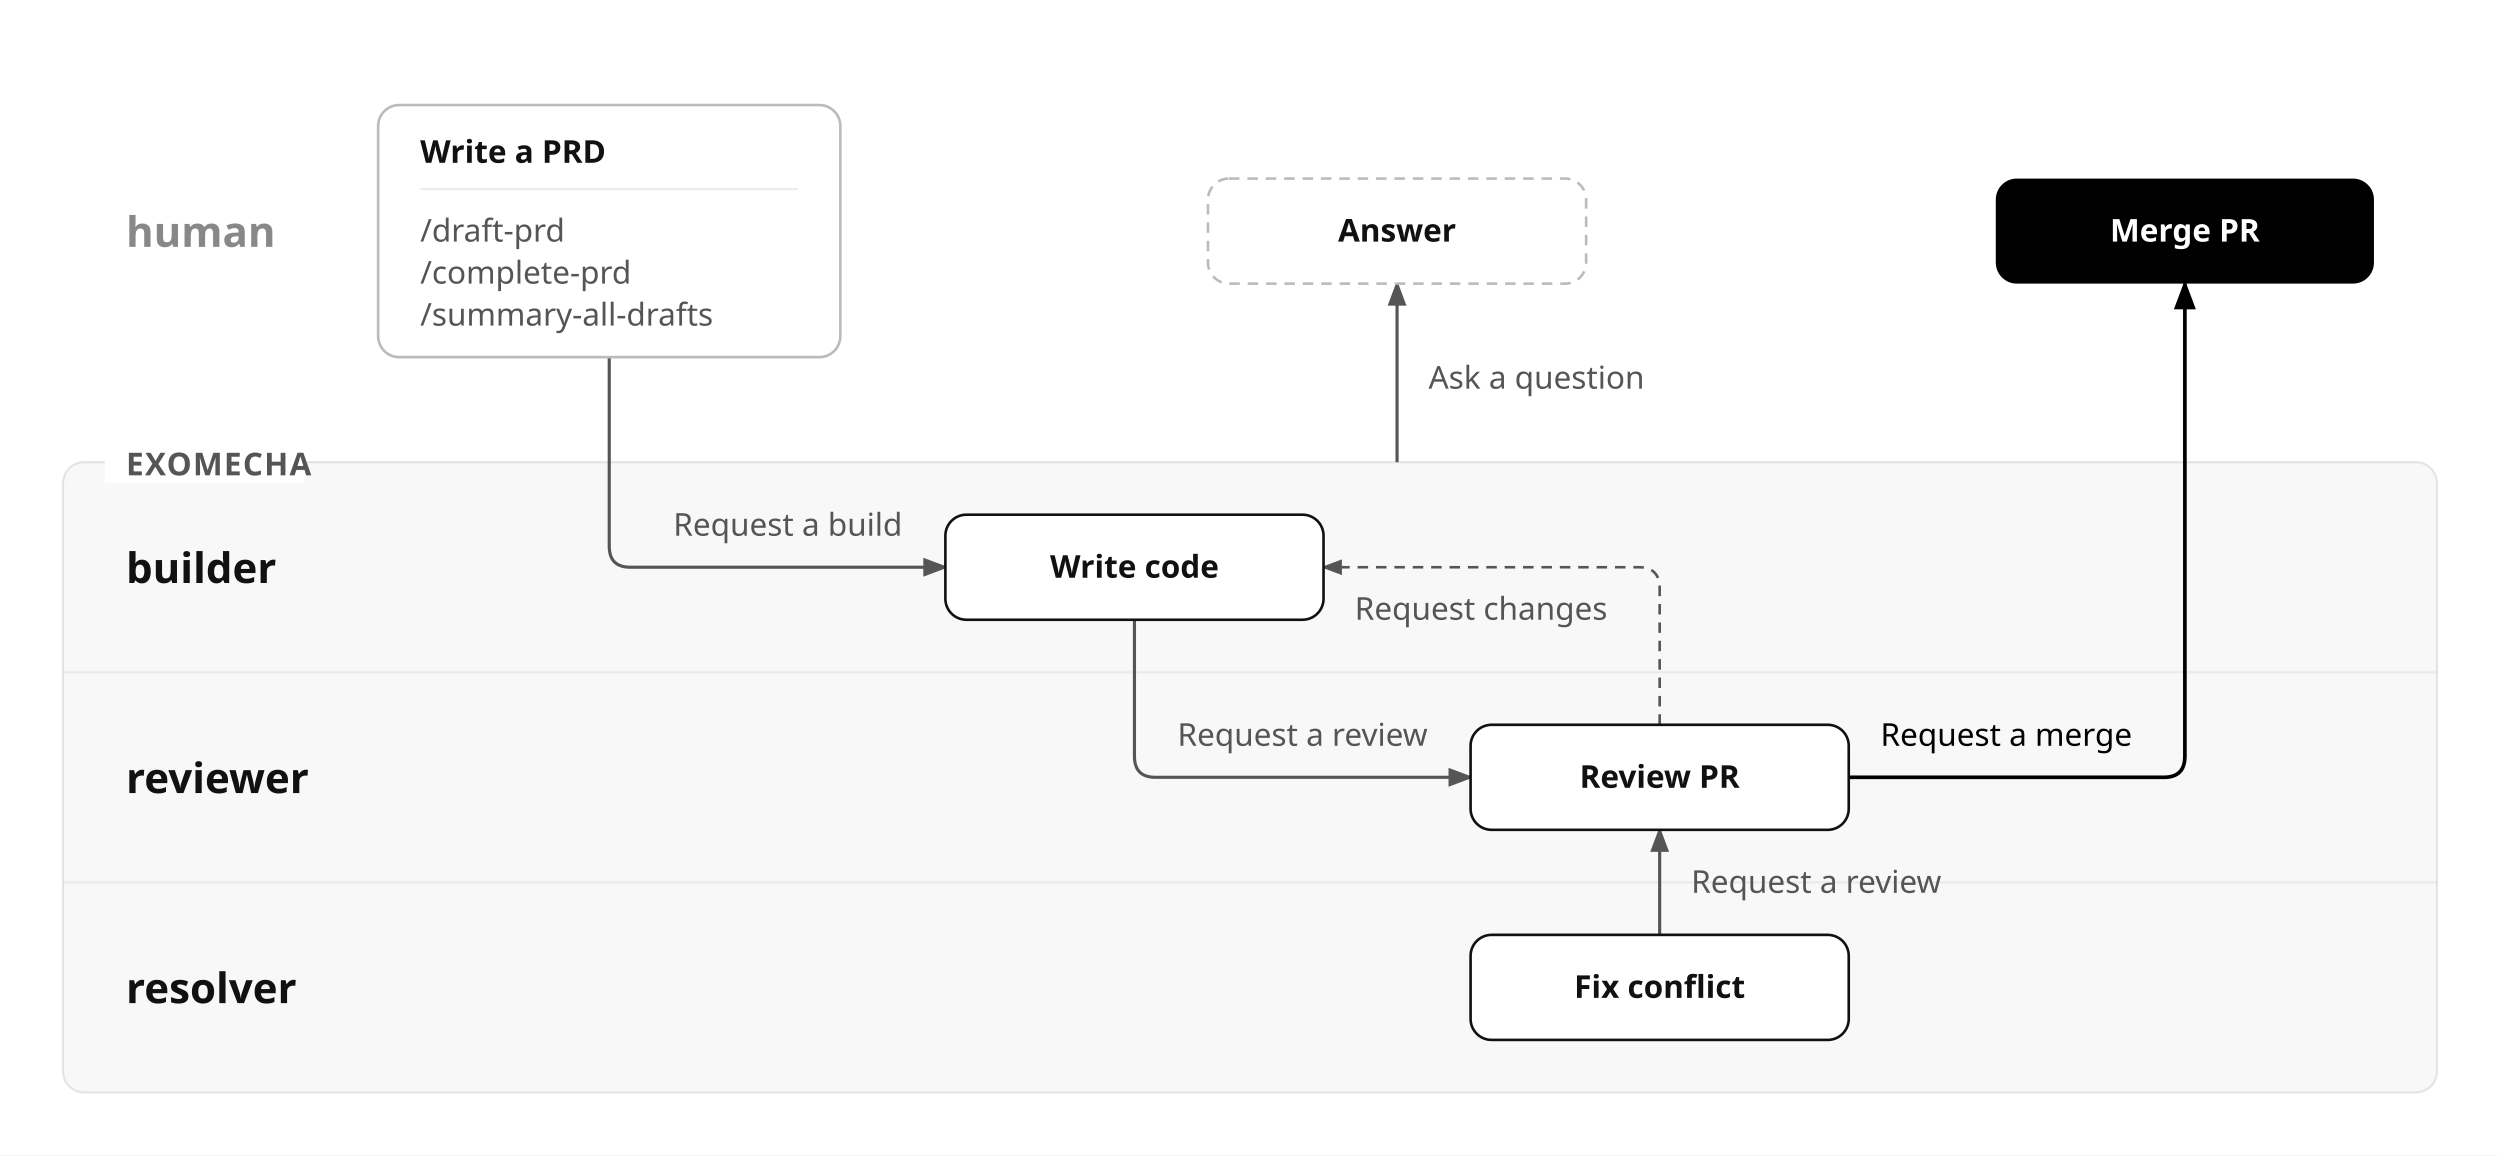
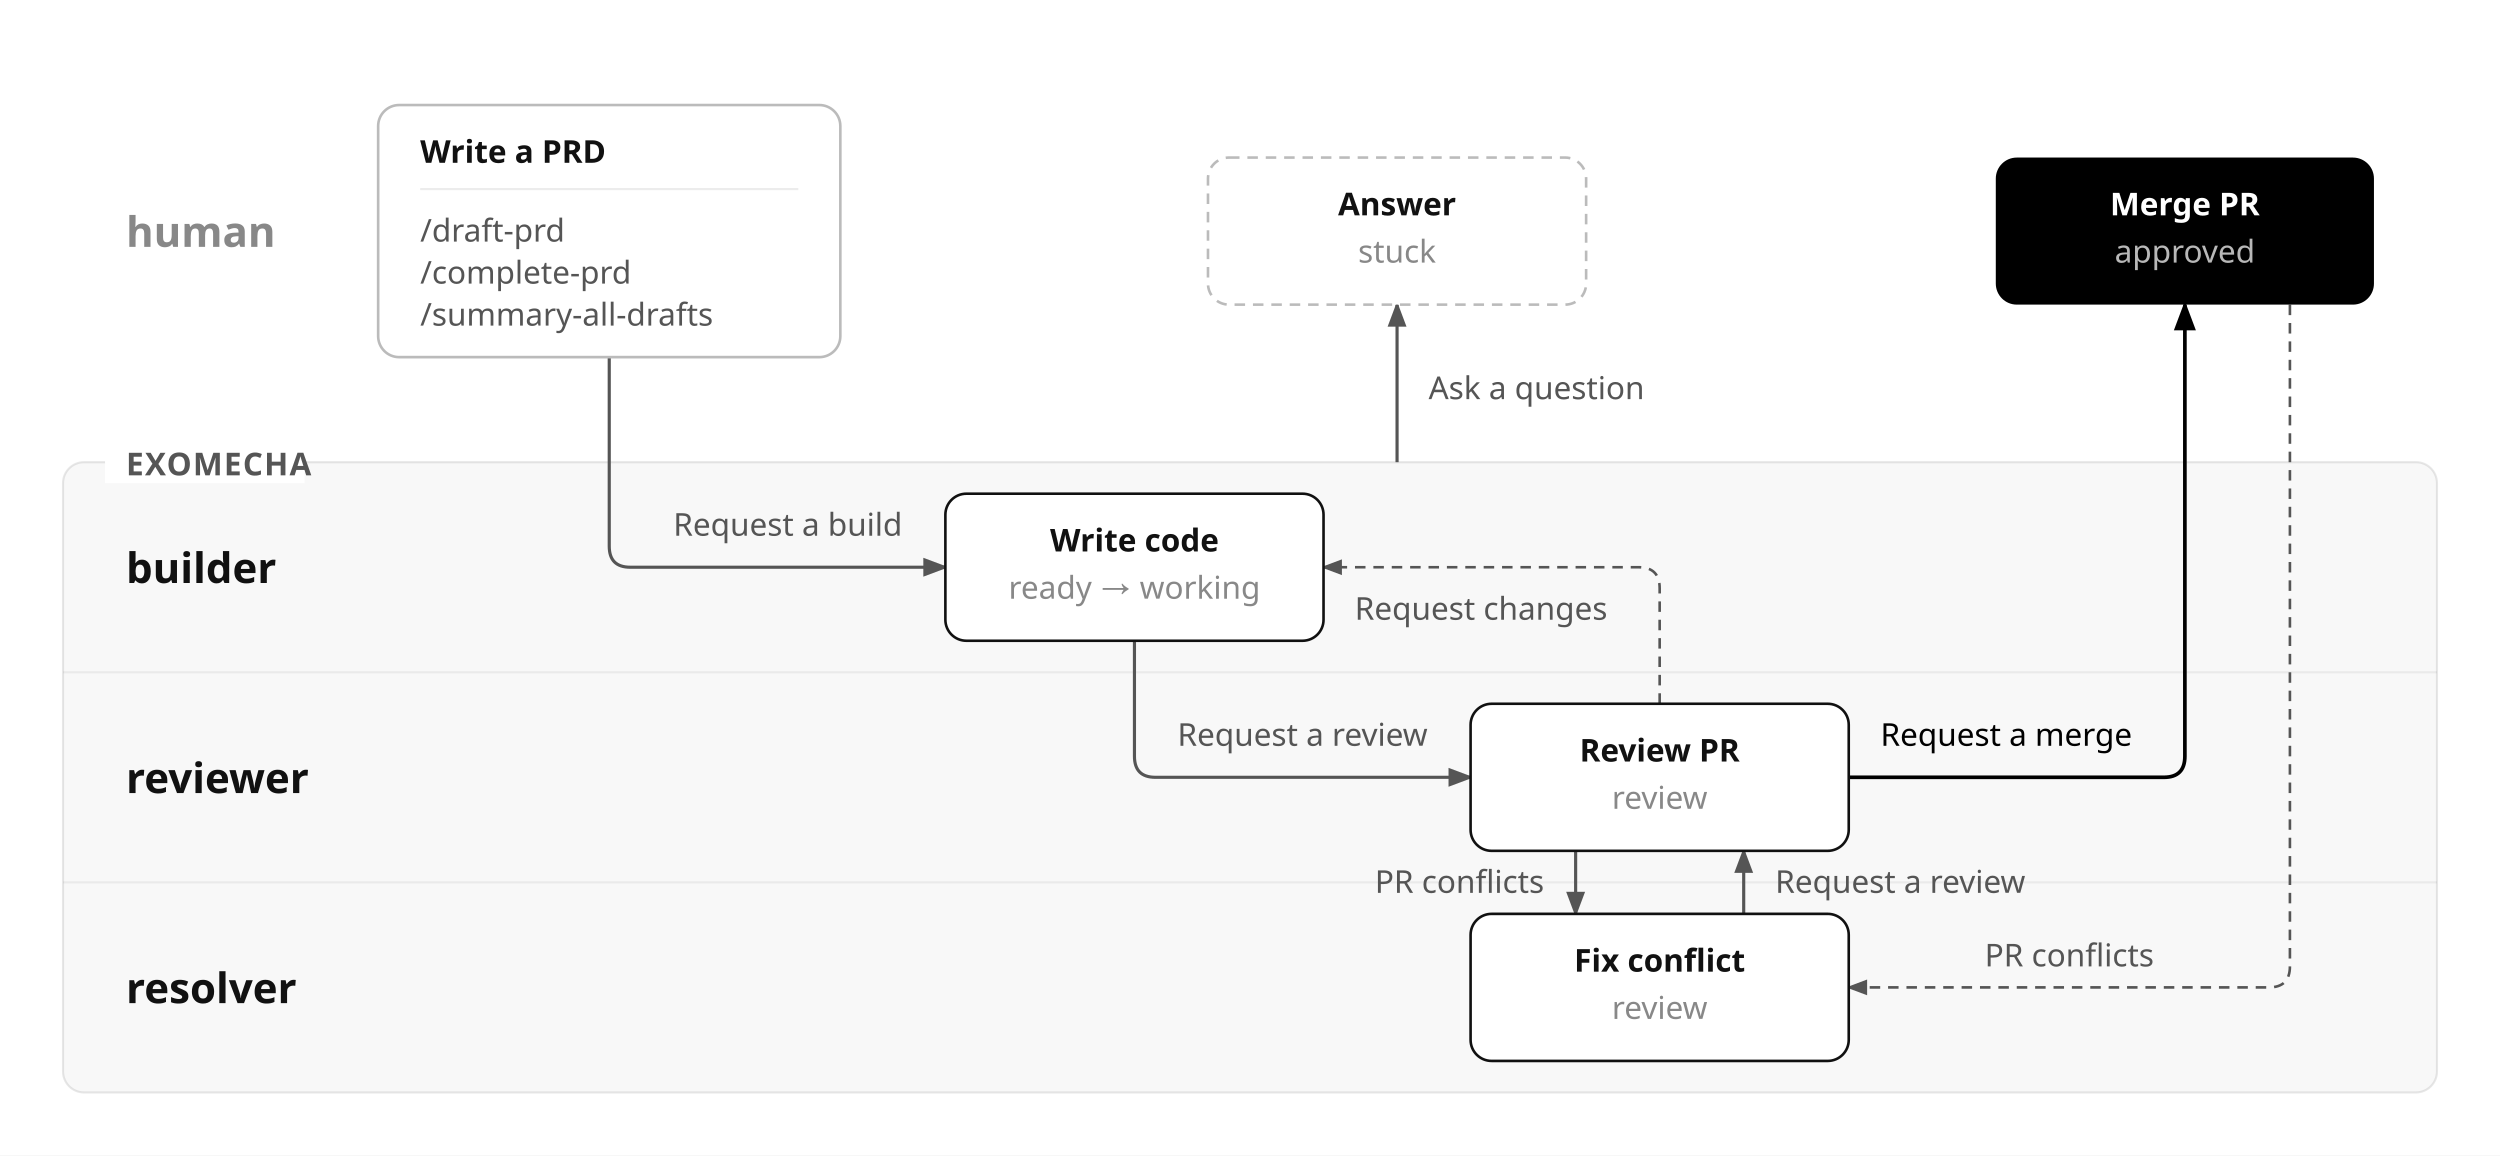
<svg xmlns="http://www.w3.org/2000/svg" width="952" height="440" viewBox="0 0 952 440" role="img" aria-labelledby="exomecha-workers-title exomecha-workers-desc">
  <defs>
    <style>
      text {
      font-family: -apple-system, BlinkMacSystemFont, "Segoe UI", "Noto Sans", Helvetica, Arial, sans-serif;
    }
      .lane { font-size: 16px; font-weight: 600; fill: #111111; }
      .lane.human { fill: #888888; }
      .group { font-size: 12px; font-weight: 600; fill: #555555; letter-spacing: 0.04em; }
      .step { font-size: 12px; font-weight: 600; fill: #111111; text-anchor: middle; }
      .skill { font-size: 12px; fill: #555555; font-family: ui-monospace, SFMono-Regular, "SF Mono", Menlo, Consolas, monospace !important; }
      .say { font-size: 12px; fill: #555555; text-anchor: middle; }
+       .state { font-size: 12px; fill: #888888; text-anchor: middle; font-family: ui-monospace, SFMono-Regular, "SF Mono", Menlo, Consolas, monospace !important; }
    </style>
    <marker id="arrow" markerWidth="8" markerHeight="6" refX="7" refY="3" orient="auto">
      <polygon points="0 0, 8 3, 0 6" fill="#555555" />
    </marker>
    <marker id="arrow-accent" markerWidth="8" markerHeight="6" refX="7" refY="3" orient="auto">
      <polygon points="0 0, 8 3, 0 6" fill="#000000" />
    </marker>
    <marker id="arrow-link" markerWidth="8" markerHeight="6" refX="7" refY="3" orient="auto">
      <polygon points="0 0, 8 3, 0 6" fill="#333333" />
    </marker>
  </defs>
  <rect width="100%" height="100%" fill="#ffffff" />
  <rect x="24" y="176" width="904" height="240" rx="8" fill="#f8f8f8" stroke="rgba(17,17,17,0.10)" stroke-width="0.8" />
  <g stroke="rgba(17,17,17,0.06)" stroke-width="0.8">
    <line x1="24" y1="256" x2="928" y2="256" />
    <line x1="24" y1="336" x2="928" y2="336" />
  </g>
  <rect x="40" y="168" width="76" height="16" fill="#ffffff" />
  <text class="group" x="48" y="181">EXOMECHA</text>
  <text class="lane human" x="48" y="94">human</text>
  <text class="lane" x="48" y="222">builder</text>
  <text class="lane" x="48" y="302">reviewer</text>
  <text class="lane" x="48" y="382">resolver</text>
  <g fill="none" stroke="#555555" stroke-width="1.2" marker-end="url(#arrow)">
    <path d="M 232,136 V 208 Q 232,216 240,216 H 360" />
-     <path d="M 432,236 V 288 Q 432,296 440,296 H 560" />
-     <line x1="632" y1="356" x2="632" y2="316" />
-     <line x1="532" y1="176" x2="532" y2="108" />
+     <path d="M 432,244 V 288 Q 432,296 440,296 H 560" />
+     <line x1="600" y1="324" x2="600" y2="348" />
+     <line x1="664" y1="348" x2="664" y2="324" />
+     <line x1="532" y1="176" x2="532" y2="116" />
  </g>
-   <path d="M 632,276 V 224 Q 632,216 624,216 H 504" fill="none" stroke="#555555" stroke-width="1" stroke-dasharray="4,3" marker-end="url(#arrow)" />
-   <path d="M 704,296 H 824 Q 832,296 832,288 V 108" fill="none" stroke="#000000" stroke-width="1.4" marker-end="url(#arrow-accent)" />
+   <path d="M 632,268 V 224 Q 632,216 624,216 H 504" fill="none" stroke="#555555" stroke-width="1" stroke-dasharray="4,3" marker-end="url(#arrow)" />
+   <path d="M 872,116 V 368 Q 872,376 864,376 H 704" fill="none" stroke="#555555" stroke-width="1" stroke-dasharray="4,3" marker-end="url(#arrow)" />
+   <path d="M 704,296 H 824 Q 832,296 832,288 V 116" fill="none" stroke="#000000" stroke-width="1.4" marker-end="url(#arrow-accent)" />
  <text class="say" x="300" y="204">Request a build</text>
  <text class="say" x="496" y="284">Request a review</text>
  <text class="say" x="564" y="236">Request changes</text>
  <text class="say" x="764" y="284" style="fill:#000000">Request a merge</text>
-   <text class="say" x="644" y="340" style="text-anchor:start">Request a review</text>
-   <text class="say" x="544" y="148" style="text-anchor:start">Ask a question</text>
+   <text class="say" x="588" y="340" style="text-anchor:end">PR conflicts</text>
+   <text class="say" x="676" y="340" style="text-anchor:start">Request a review</text>
+   <text class="say" x="788" y="368">PR conflicts</text>
+   <text class="say" x="544" y="152" style="text-anchor:start">Ask a question</text>
  <rect x="144" y="40" width="176" height="96" rx="8" fill="#ffffff" stroke="#bbbbbb" stroke-width="1" />
  <text class="step" x="160" y="62" style="text-anchor:start">Write a PRD</text>
  <line x1="160" y1="72" x2="304" y2="72" stroke="rgba(17,17,17,0.08)" stroke-width="0.8" />
  <text class="skill" x="160" y="92">/draft-prd</text>
  <text class="skill" x="160" y="108">/complete-prd</text>
  <text class="skill" x="160" y="124">/summary-all-drafts</text>
-   <rect x="460" y="68" width="144" height="40" rx="8" fill="#ffffff" stroke="#bbbbbb" stroke-width="1" stroke-dasharray="4,3" />
-   <text class="step" x="532" y="92">Answer</text>
-   <rect x="760" y="68" width="144" height="40" rx="8" fill="#000000" />
-   <text class="step" x="832" y="92" style="fill:#ffffff">Merge PR</text>
+   <rect x="460" y="60" width="144" height="56" rx="8" fill="#ffffff" stroke="#bbbbbb" stroke-width="1" stroke-dasharray="4,3" />
+   <text class="step" x="532" y="82">Answer</text>
+   <text class="state" x="532" y="100">stuck</text>
+   <rect x="760" y="60" width="144" height="56" rx="8" fill="#000000" />
+   <text class="step" x="832" y="82" style="fill:#ffffff">Merge PR</text>
+   <text class="state" x="832" y="100" style="fill:rgba(255,255,255,0.72)">approved</text>
  <g fill="#ffffff" stroke="#111111" stroke-width="1">
-     <rect x="360" y="196" width="144" height="40" rx="8" />
-     <rect x="560" y="276" width="144" height="40" rx="8" />
-     <rect x="560" y="356" width="144" height="40" rx="8" />
+     <rect x="360" y="188" width="144" height="56" rx="8" />
+     <rect x="560" y="268" width="144" height="56" rx="8" />
+     <rect x="560" y="348" width="144" height="56" rx="8" />
  </g>
-   <text class="step" x="432" y="220">Write code</text>
-   <text class="step" x="632" y="300">Review PR</text>
-   <text class="step" x="632" y="380">Fix conflict</text>
+   <text class="step" x="432" y="210">Write code</text>
+   <text class="state" x="432" y="228">ready → working</text>
+   <text class="step" x="632" y="290">Review PR</text>
+   <text class="state" x="632" y="308">review</text>
+   <text class="step" x="632" y="370">Fix conflict</text>
+   <text class="state" x="632" y="388">review</text>
</svg>
